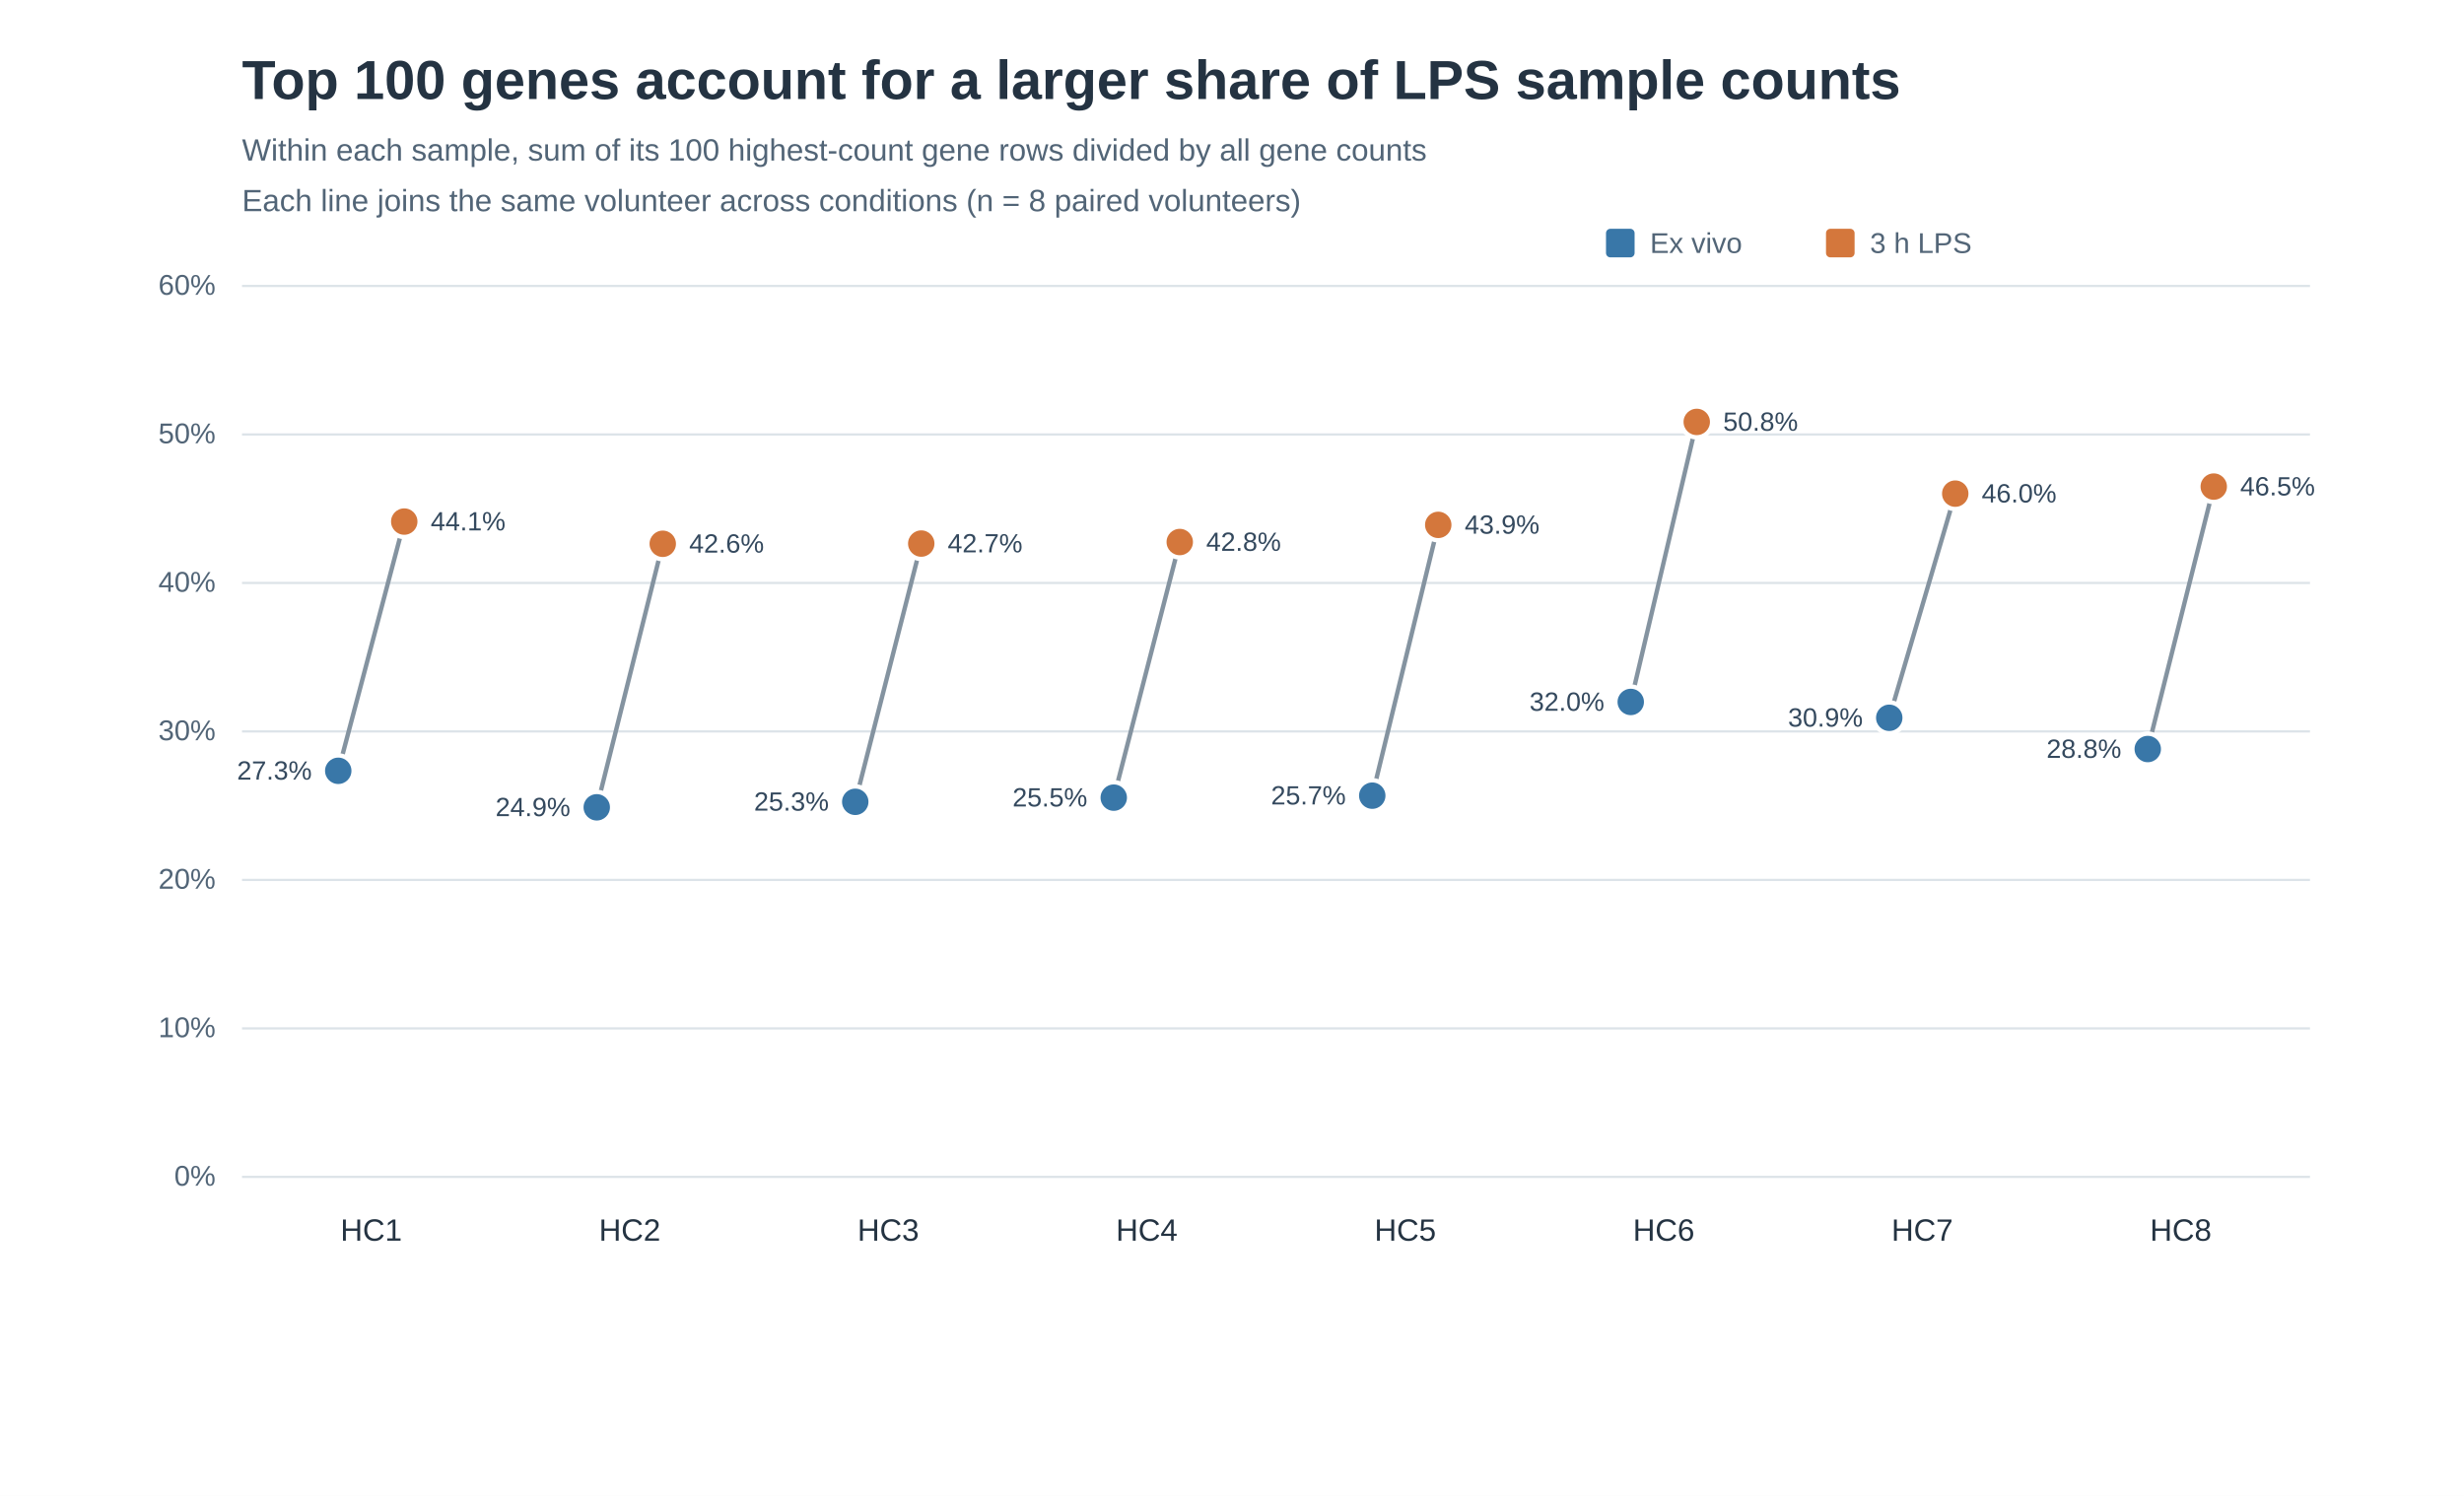
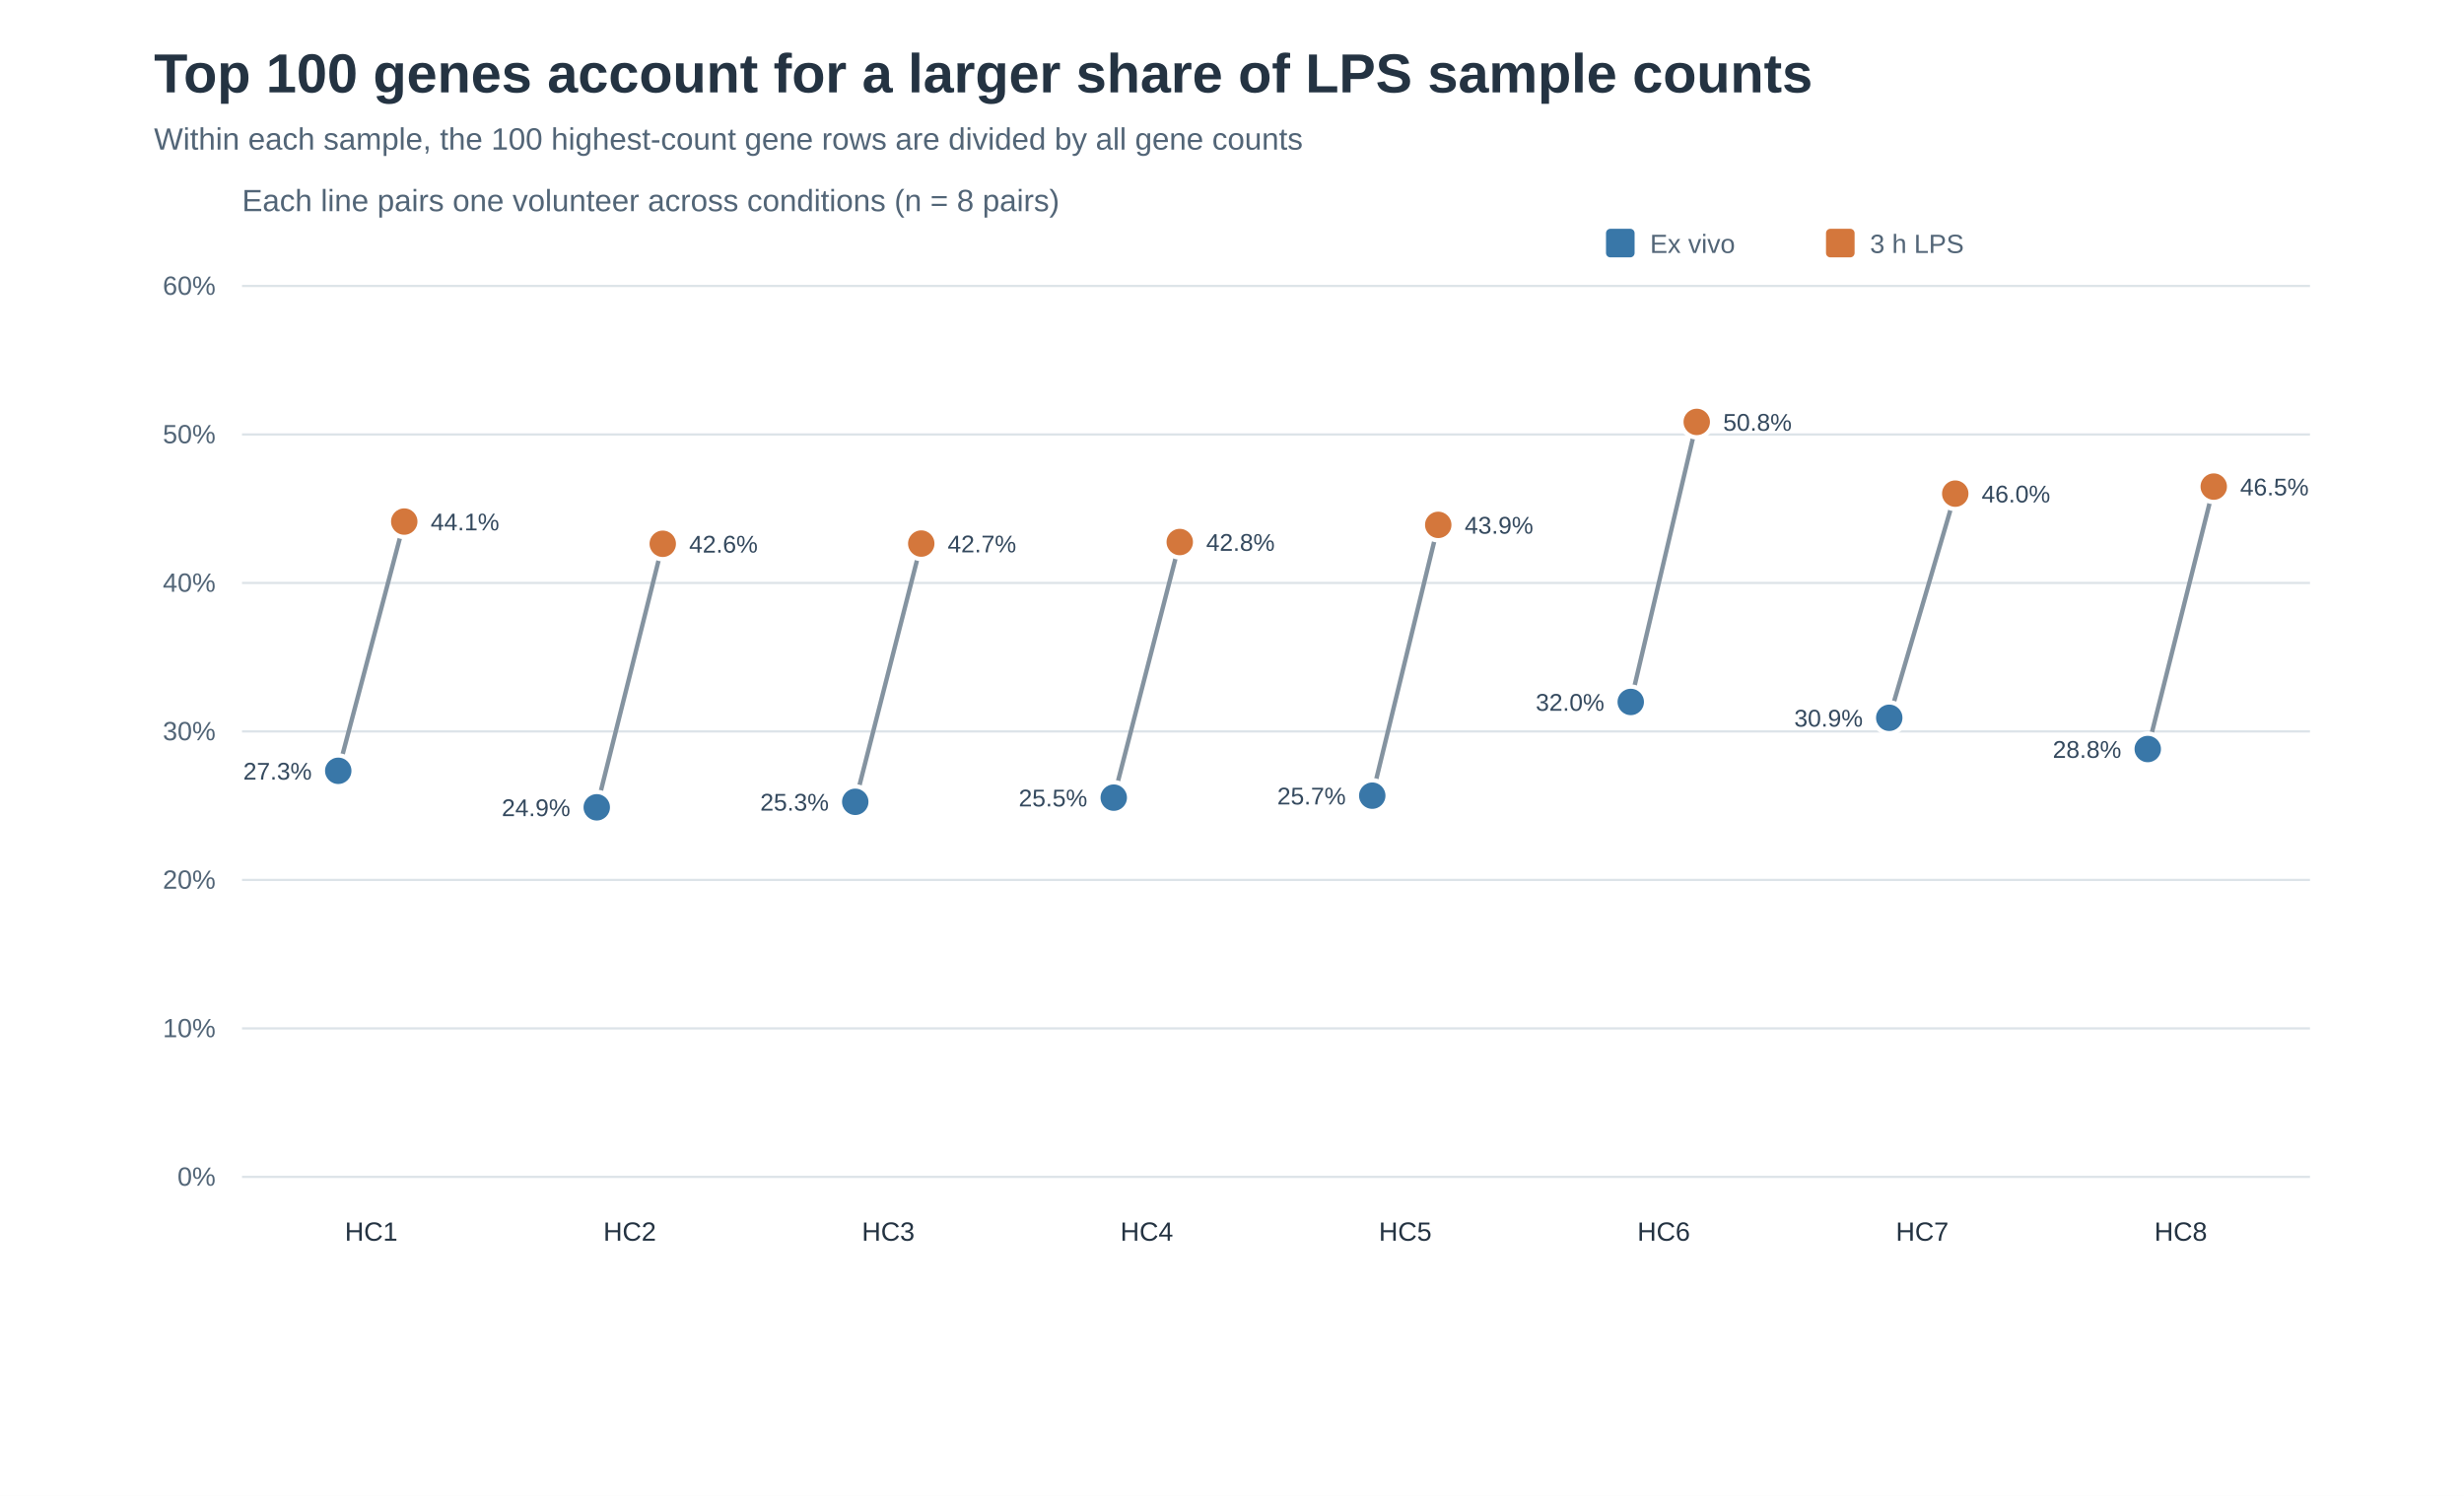
<svg xmlns="http://www.w3.org/2000/svg" width="1120" height="680" viewBox="0 0 1120 680">
  <rect width="100%" height="100%" fill="#fff" />
-   <style>text{font-family:Arial,sans-serif;fill:#243342}.title{font-size:25px;font-weight:700}.subtitle{font-size:14px;fill:#526577}.axis{font-size:13px;fill:#526577}.donor{font-size:14px}.value{font-size:12px;fill:#34495e}.grid{stroke:#dce3e8;stroke-width:1}</style>
-   <text x="110" y="45" class="title">Top 100 genes account for a larger share of LPS sample counts</text>
-   <text x="110" y="73" class="subtitle">Within each sample, sum of its 100 highest-count gene rows divided by all gene counts</text>
-   <text x="110" y="96" class="subtitle">Each line joins the same volunteer across conditions (n = 8 paired volunteers)</text>
+   <style>text{font-family:Arial,sans-serif;fill:#243342}.title{font-size:25px;font-weight:700}.subtitle{font-size:14px;fill:#526577}.panel{font-size:18px;font-weight:700}.axis{font-size:12px;fill:#526577}.sample{font-size:12px}.value{font-size:11px;fill:#34495e}.grid{stroke:#dce3e8;stroke-width:1}.group{font-size:13px;font-weight:700}</style>
+   <text x="70" y="42" class="title">Top 100 genes account for a larger share of LPS sample counts</text>
+   <text x="70" y="68" class="subtitle">Within each sample, the 100 highest-count gene rows are divided by all gene counts</text>
+   <text x="110" y="96" class="subtitle">Each line pairs one volunteer across conditions (n = 8 pairs)</text>
  <rect x="730" y="104" width="13" height="13" rx="2" fill="#3977a8" />
  <text x="750" y="115" class="axis">Ex vivo</text>
  <rect x="830" y="104" width="13" height="13" rx="2" fill="#d4773c" />
  <text x="850" y="115" class="axis">3 h LPS</text>
  <line x1="110" y1="535.0" x2="1050" y2="535.0" class="grid" />
  <text x="98" y="539.0" text-anchor="end" class="axis">0%</text>
  <line x1="110" y1="467.5" x2="1050" y2="467.5" class="grid" />
  <text x="98" y="471.5" text-anchor="end" class="axis">10%</text>
  <line x1="110" y1="400.0" x2="1050" y2="400.0" class="grid" />
  <text x="98" y="404.0" text-anchor="end" class="axis">20%</text>
  <line x1="110" y1="332.5" x2="1050" y2="332.5" class="grid" />
  <text x="98" y="336.5" text-anchor="end" class="axis">30%</text>
  <line x1="110" y1="265.0" x2="1050" y2="265.0" class="grid" />
  <text x="98" y="269.0" text-anchor="end" class="axis">40%</text>
  <line x1="110" y1="197.5" x2="1050" y2="197.5" class="grid" />
  <text x="98" y="201.5" text-anchor="end" class="axis">50%</text>
  <line x1="110" y1="130.0" x2="1050" y2="130.0" class="grid" />
  <text x="98" y="134.0" text-anchor="end" class="axis">60%</text>
  <line x1="153.75" y1="350.4" x2="183.75" y2="237.1" stroke="#8493a0" stroke-width="2" />
  <circle cx="153.75" cy="350.4" r="7" fill="#3977a8" stroke="#fff" stroke-width="2" />
  <text x="141.75" y="354.4" text-anchor="end" class="value">27.3%</text>
  <circle cx="183.75" cy="237.1" r="7" fill="#d4773c" stroke="#fff" stroke-width="2" />
  <text x="195.75" y="241.1" text-anchor="start" class="value">44.1%</text>
-   <text x="168.75" y="564" text-anchor="middle" class="donor">HC1</text>
+   <text x="168.75" y="564" text-anchor="middle" class="sample">HC1</text>
  <line x1="271.25" y1="367.0" x2="301.25" y2="247.2" stroke="#8493a0" stroke-width="2" />
  <circle cx="271.25" cy="367.0" r="7" fill="#3977a8" stroke="#fff" stroke-width="2" />
  <text x="259.25" y="371.0" text-anchor="end" class="value">24.9%</text>
  <circle cx="301.25" cy="247.2" r="7" fill="#d4773c" stroke="#fff" stroke-width="2" />
  <text x="313.25" y="251.2" text-anchor="start" class="value">42.6%</text>
-   <text x="286.25" y="564" text-anchor="middle" class="donor">HC2</text>
+   <text x="286.25" y="564" text-anchor="middle" class="sample">HC2</text>
  <line x1="388.75" y1="364.5" x2="418.75" y2="247.1" stroke="#8493a0" stroke-width="2" />
  <circle cx="388.75" cy="364.5" r="7" fill="#3977a8" stroke="#fff" stroke-width="2" />
  <text x="376.75" y="368.5" text-anchor="end" class="value">25.3%</text>
  <circle cx="418.75" cy="247.1" r="7" fill="#d4773c" stroke="#fff" stroke-width="2" />
  <text x="430.75" y="251.1" text-anchor="start" class="value">42.7%</text>
-   <text x="403.75" y="564" text-anchor="middle" class="donor">HC3</text>
+   <text x="403.75" y="564" text-anchor="middle" class="sample">HC3</text>
  <line x1="506.25" y1="362.6" x2="536.25" y2="246.4" stroke="#8493a0" stroke-width="2" />
  <circle cx="506.25" cy="362.6" r="7" fill="#3977a8" stroke="#fff" stroke-width="2" />
  <text x="494.25" y="366.6" text-anchor="end" class="value">25.5%</text>
  <circle cx="536.25" cy="246.4" r="7" fill="#d4773c" stroke="#fff" stroke-width="2" />
  <text x="548.25" y="250.4" text-anchor="start" class="value">42.8%</text>
-   <text x="521.25" y="564" text-anchor="middle" class="donor">HC4</text>
+   <text x="521.25" y="564" text-anchor="middle" class="sample">HC4</text>
  <line x1="623.75" y1="361.7" x2="653.75" y2="238.6" stroke="#8493a0" stroke-width="2" />
  <circle cx="623.75" cy="361.7" r="7" fill="#3977a8" stroke="#fff" stroke-width="2" />
  <text x="611.75" y="365.7" text-anchor="end" class="value">25.7%</text>
  <circle cx="653.75" cy="238.6" r="7" fill="#d4773c" stroke="#fff" stroke-width="2" />
  <text x="665.75" y="242.6" text-anchor="start" class="value">43.9%</text>
-   <text x="638.75" y="564" text-anchor="middle" class="donor">HC5</text>
+   <text x="638.75" y="564" text-anchor="middle" class="sample">HC5</text>
  <line x1="741.25" y1="319.1" x2="771.25" y2="191.8" stroke="#8493a0" stroke-width="2" />
  <circle cx="741.25" cy="319.1" r="7" fill="#3977a8" stroke="#fff" stroke-width="2" />
  <text x="729.25" y="323.1" text-anchor="end" class="value">32.0%</text>
  <circle cx="771.25" cy="191.8" r="7" fill="#d4773c" stroke="#fff" stroke-width="2" />
  <text x="783.25" y="195.8" text-anchor="start" class="value">50.8%</text>
-   <text x="756.25" y="564" text-anchor="middle" class="donor">HC6</text>
+   <text x="756.25" y="564" text-anchor="middle" class="sample">HC6</text>
  <line x1="858.75" y1="326.3" x2="888.75" y2="224.4" stroke="#8493a0" stroke-width="2" />
  <circle cx="858.75" cy="326.3" r="7" fill="#3977a8" stroke="#fff" stroke-width="2" />
  <text x="846.75" y="330.3" text-anchor="end" class="value">30.9%</text>
  <circle cx="888.75" cy="224.4" r="7" fill="#d4773c" stroke="#fff" stroke-width="2" />
  <text x="900.75" y="228.4" text-anchor="start" class="value">46.0%</text>
-   <text x="873.75" y="564" text-anchor="middle" class="donor">HC7</text>
+   <text x="873.75" y="564" text-anchor="middle" class="sample">HC7</text>
  <line x1="976.25" y1="340.5" x2="1006.25" y2="221.2" stroke="#8493a0" stroke-width="2" />
  <circle cx="976.25" cy="340.5" r="7" fill="#3977a8" stroke="#fff" stroke-width="2" />
  <text x="964.25" y="344.5" text-anchor="end" class="value">28.8%</text>
  <circle cx="1006.25" cy="221.2" r="7" fill="#d4773c" stroke="#fff" stroke-width="2" />
  <text x="1018.25" y="225.2" text-anchor="start" class="value">46.5%</text>
-   <text x="991.25" y="564" text-anchor="middle" class="donor">HC8</text>
+   <text x="991.25" y="564" text-anchor="middle" class="sample">HC8</text>
</svg>
